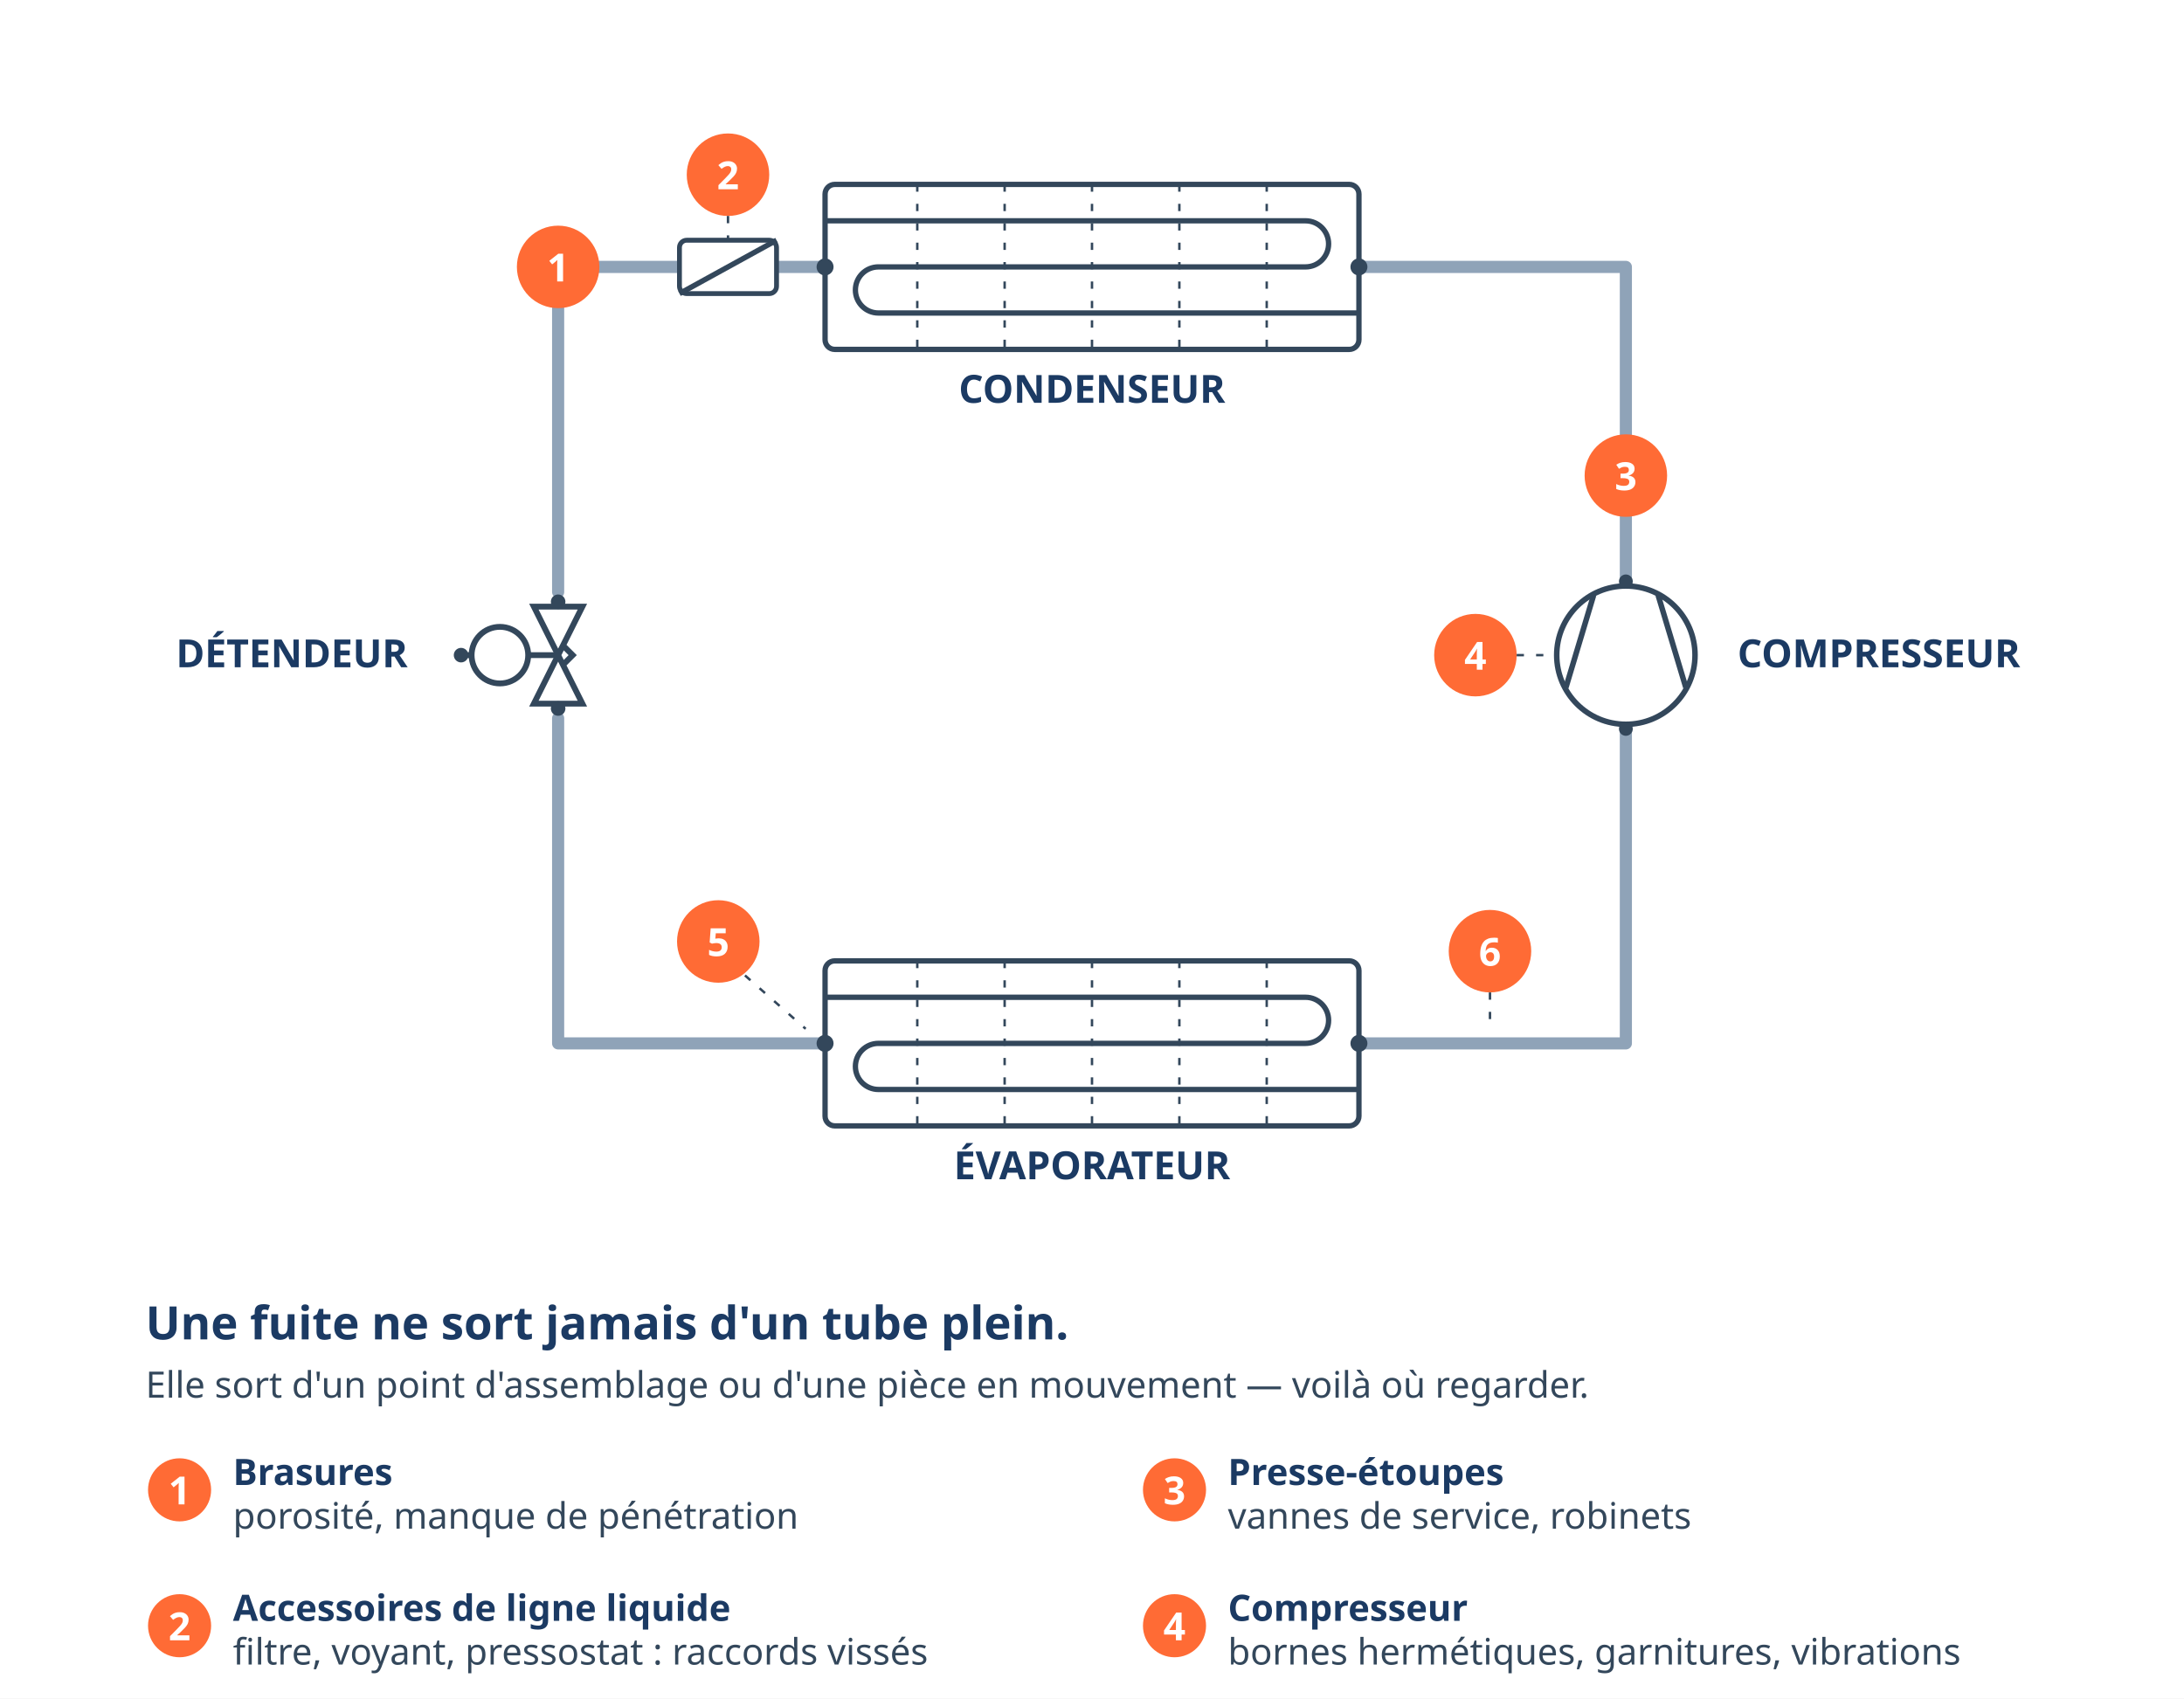
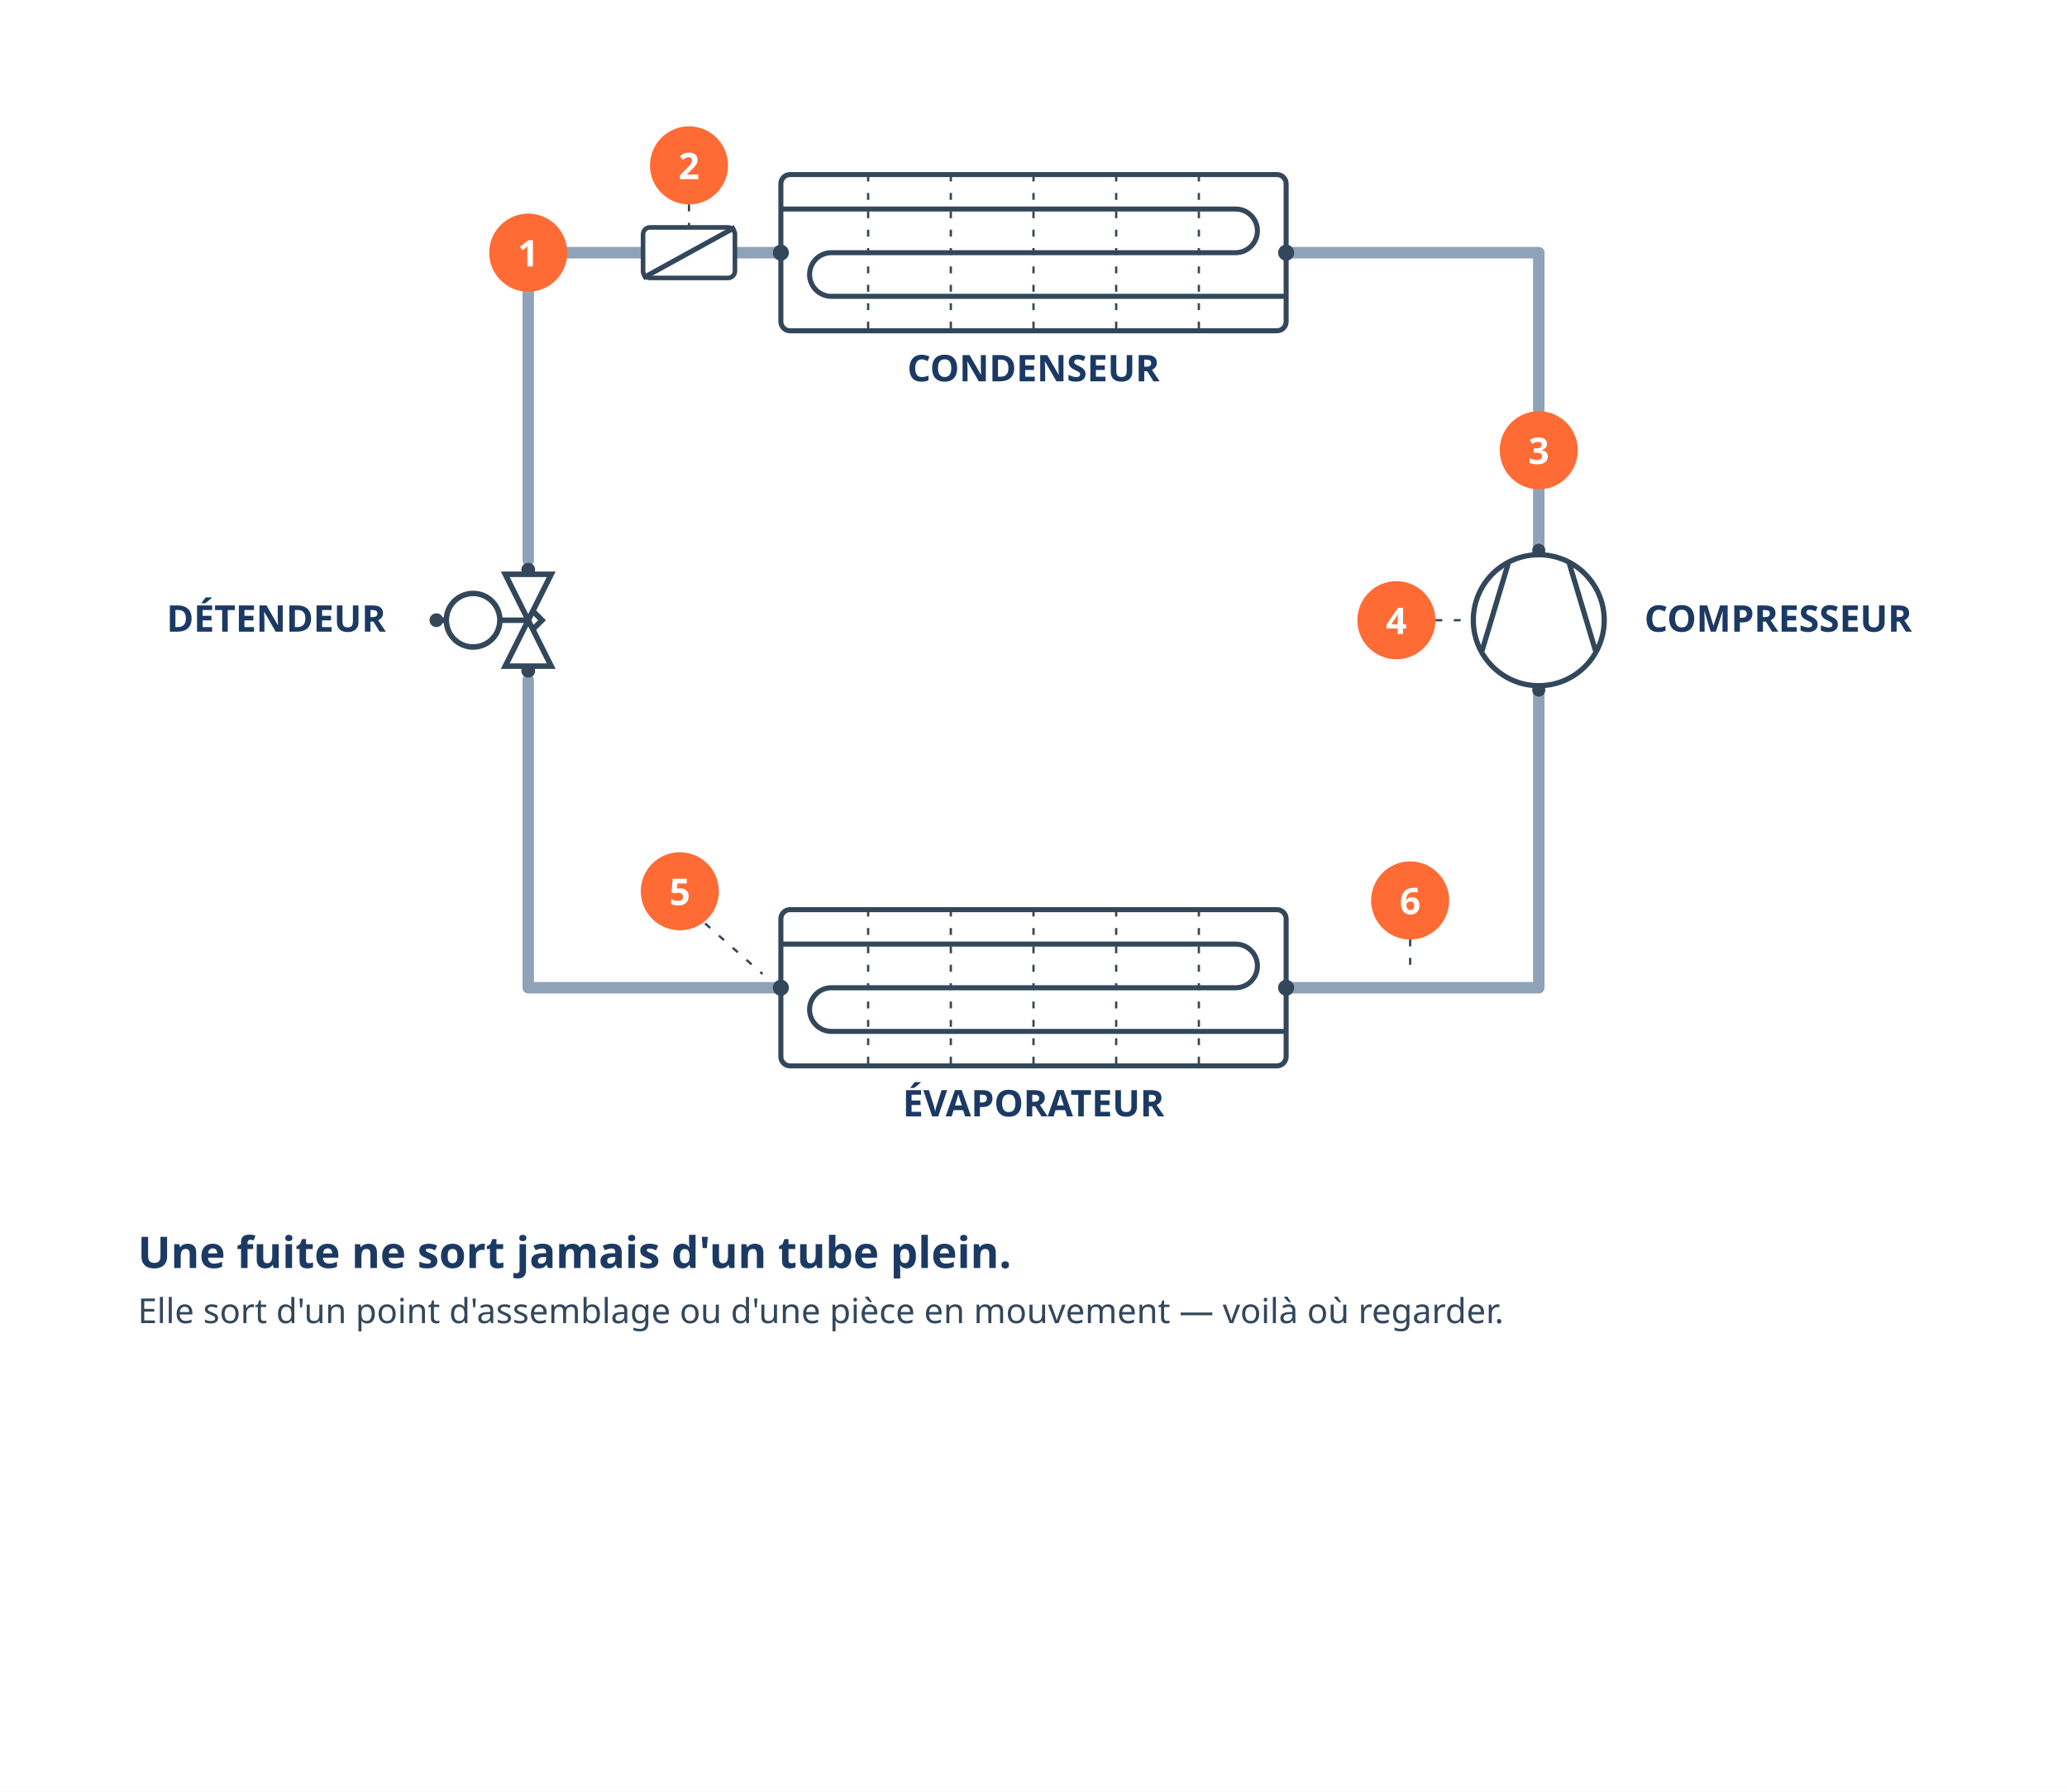
- <svg xmlns="http://www.w3.org/2000/svg" viewBox="0 0 900 700" role="img" aria-label="Les points de fuite potentiels d'une installation frigorifique, numérotés sur un circuit type.">
+ <svg xmlns="http://www.w3.org/2000/svg" viewBox="0 0 900 780" role="img" aria-label="Les points de fuite potentiels d'une installation frigorifique, sur un circuit type. L'animation allume les six familles de points une par une en suivant le sens de circulation du fluide : compresseur, vanne de service, accessoires de la ligne liquide, coude brasé, raccord mécanique de l'évaporateur, supports de la ligne d'aspiration. Chaque point s'allume d'une onde rouge puis reste allumé, sa ligne de légende apparaissant en même temps : à la fin, les six familles sont visibles.">
  <style>
    .trait  { fill:none; stroke:#33475b; stroke-width:2.2; }
    .fine   { fill:none; stroke:#33475b; stroke-width:1; stroke-dasharray:3 5; }
    .pt     { fill:#33475b; }
    .tube   { fill:none; stroke:#8fa3b8; stroke-width:5; stroke-linecap:round; stroke-linejoin:round; }
    .organe { font:700 16px Calibri,Segoe UI,sans-serif; fill:#1b3a63; }
    .num    { font:700 16px Calibri,Segoe UI,sans-serif; fill:#ffffff; }
    .leg    { font:400 15px Calibri,Segoe UI,sans-serif; fill:#33475b; }
    .legt   { font:700 15px Calibri,Segoe UI,sans-serif; fill:#1b3a63; }
    .titre  { font:700 19px Calibri,Segoe UI,sans-serif; fill:#1b3a63; }
+     /* .onde = l'élément mobile (anneau qui se propage), invisible au repos. */
+     .onde   { fill:none; stroke:#c9451a; stroke-width:3; }
+     /* ANIMATION NARRATIVE — les six points s'allument un à un dans l'ordre du
+        circuit et RESTENT allumés : l'état de repos est l'image complète. Les
+        valeurs de base sont donc l'ÉTAT FINAL (pastilles #ff6b35, légende
+        entière). Filet conditionné à `print`, JAMAIS à prefers-reduced-motion,
+        qui supprimait la démonstration à l'écran. */
+     @media print {
+       animate { display: none; }
+       .onde   { display: none; }
+       .final  { opacity: 1 !important; }
+     }
  </style>
-   <rect width="900" height="700" fill="#ffffff" />
+   <rect width="900" height="780" fill="#ffffff" />
  <path class="tube" d="M 670 245 L 670 110 L 560 110" />
  <path class="tube" d="M 340 110 L 230 110 L 230 244" />
  <path class="tube" d="M 230 296 L 230 430 L 340 430" />
  <path class="tube" d="M 560 430 L 670 430 L 670 295" />
  <g transform="translate(450,110)">
    <rect x="-110" y="-34" width="220" height="68" rx="4" fill="#fff" stroke="#33475b" stroke-width="2.2" />
    <path class="fine" d="M -72 -34 L -72 34 M -36 -34 L -36 34 M 0 -34 L 0 34 M 36 -34 L 36 34 M 72 -34 L 72 34" />
    <path class="trait" d="M -110 -19 L 88 -19 A 9.5 9.5 0 0 1 88 0 L -88 0 A 9.5 9.5 0 0 0 -88 19 L 110 19" />
    <circle class="pt" cx="-110" cy="0" r="3.5" />
    <circle class="pt" cx="110" cy="0" r="3.5" />
  </g>
  <text class="organe" x="450" y="166" text-anchor="middle">CONDENSEUR</text>
  <g transform="translate(450,430)">
    <rect x="-110" y="-34" width="220" height="68" rx="4" fill="#fff" stroke="#33475b" stroke-width="2.2" />
    <path class="fine" d="M -72 -34 L -72 34 M -36 -34 L -36 34 M 0 -34 L 0 34 M 36 -34 L 36 34 M 72 -34 L 72 34" />
    <path class="trait" d="M -110 -19 L 88 -19 A 9.5 9.5 0 0 1 88 0 L -88 0 A 9.5 9.5 0 0 0 -88 19 L 110 19" />
    <circle class="pt" cx="-110" cy="0" r="3.5" />
    <circle class="pt" cx="110" cy="0" r="3.5" />
  </g>
  <text class="organe" x="450" y="486" text-anchor="middle">ÉVAPORATEUR</text>
  <g transform="translate(670,270) rotate(-90) scale(1.9)" stroke="#33475b" stroke-width="1.2" fill="none">
    <circle cx="0" cy="0" r="15" fill="#fff" />
    <path d="M -15 0 L -16 0 M 15 0 L 16 0" />
    <path d="M -7 -13 L 13 -7 M -7 13 L 13 7" />
    <circle class="pt" cx="-16" cy="0" r="1.5" stroke="none" />
    <circle class="pt" cx="16" cy="0" r="1.5" stroke="none" />
  </g>
  <text class="organe" x="716" y="275">COMPRESSEUR</text>
  <g transform="translate(230,270) rotate(-90) scale(2)" stroke="#33475b" stroke-width="1.2" fill="none">
    <circle cx="0" cy="-12" r="5.83" fill="#fff" />
    <path d="M 0 -18 L 0 -20" />
    <polygon points="2,1 0,3 -2,1 -10,5 -10,-5 10,5 10,-5 -2,1 0,0" fill="#fff" />
    <path d="M 0 0 L 0 -6 M 10 0 L 11 0 M -10 0 L -11 0" />
    <circle class="pt" cx="0" cy="-20" r="1.5" stroke="none" />
    <circle class="pt" cx="11" cy="0" r="1.5" stroke="none" />
    <circle class="pt" cx="-11" cy="0" r="1.5" stroke="none" />
  </g>
  <text class="organe" x="168" y="275" text-anchor="end">DÉTENDEUR</text>
  <g transform="translate(300,110)">
    <rect x="-20" y="-11" width="40" height="22" rx="3" fill="#fff" stroke="#33475b" stroke-width="2" />
    <path class="trait" d="M -20 11 L 20 -11" />
  </g>
  <g>
-     <circle cx="230" cy="110" r="17" fill="#ff6b35" />
+     <circle cx="608" cy="270" r="17" fill="#ff6b35">
+       <animate attributeName="fill" values="#8aa0b4;#8aa0b4;#c9451a;#ff6b35;#ff6b35" keyTimes="0;0.093;0.123;0.167;1" dur="15s" fill="freeze" />
+     </circle>
+     <text class="num" x="608" y="276" text-anchor="middle">4</text>
+     <circle class="onde" cx="608" cy="270" r="17" opacity="0">
+       <animate attributeName="r" values="17;42" dur="0.9s" begin="1.35s" fill="remove" />
+       <animate attributeName="opacity" values="0.9;0" dur="0.9s" begin="1.35s" fill="remove" />
+     </circle>
+     <path class="fine" d="M 625 270 L 638 270" />
+     <circle cx="670" cy="196" r="17" fill="#ff6b35">
+       <animate attributeName="fill" values="#8aa0b4;#8aa0b4;#c9451a;#ff6b35;#ff6b35" keyTimes="0;0.227;0.257;0.300;1" dur="15s" fill="freeze" />
+     </circle>
+     <text class="num" x="670" y="202" text-anchor="middle">3</text>
+     <circle class="onde" cx="670" cy="196" r="17" opacity="0">
+       <animate attributeName="r" values="17;42" dur="0.9s" begin="3.35s" fill="remove" />
+       <animate attributeName="opacity" values="0.9;0" dur="0.9s" begin="3.35s" fill="remove" />
+     </circle>
+     <circle cx="300" cy="72" r="17" fill="#ff6b35">
+       <animate attributeName="fill" values="#8aa0b4;#8aa0b4;#c9451a;#ff6b35;#ff6b35" keyTimes="0;0.360;0.390;0.433;1" dur="15s" fill="freeze" />
+     </circle>
+     <text class="num" x="300" y="78" text-anchor="middle">2</text>
+     <circle class="onde" cx="300" cy="72" r="17" opacity="0">
+       <animate attributeName="r" values="17;42" dur="0.9s" begin="5.35s" fill="remove" />
+       <animate attributeName="opacity" values="0.9;0" dur="0.9s" begin="5.35s" fill="remove" />
+     </circle>
+     <path class="fine" d="M 300 89 L 300 99" />
+     <circle cx="230" cy="110" r="17" fill="#ff6b35">
+       <animate attributeName="fill" values="#8aa0b4;#8aa0b4;#c9451a;#ff6b35;#ff6b35" keyTimes="0;0.493;0.523;0.567;1" dur="15s" fill="freeze" />
+     </circle>
    <text class="num" x="230" y="116" text-anchor="middle">1</text>
-     <circle cx="300" cy="72" r="17" fill="#ff6b35" />
-     <text class="num" x="300" y="78" text-anchor="middle">2</text>
-     <path class="fine" d="M 300 89 L 300 99" />
-     <circle cx="670" cy="196" r="17" fill="#ff6b35" />
-     <text class="num" x="670" y="202" text-anchor="middle">3</text>
-     <circle cx="608" cy="270" r="17" fill="#ff6b35" />
-     <text class="num" x="608" y="276" text-anchor="middle">4</text>
-     <path class="fine" d="M 625 270 L 638 270" />
-     <circle cx="296" cy="388" r="17" fill="#ff6b35" />
+     <circle class="onde" cx="230" cy="110" r="17" opacity="0">
+       <animate attributeName="r" values="17;42" dur="0.9s" begin="7.35s" fill="remove" />
+       <animate attributeName="opacity" values="0.9;0" dur="0.9s" begin="7.35s" fill="remove" />
+     </circle>
+     <circle cx="296" cy="388" r="17" fill="#ff6b35">
+       <animate attributeName="fill" values="#8aa0b4;#8aa0b4;#c9451a;#ff6b35;#ff6b35" keyTimes="0;0.627;0.657;0.700;1" dur="15s" fill="freeze" />
+     </circle>
    <text class="num" x="296" y="394" text-anchor="middle">5</text>
+     <circle class="onde" cx="296" cy="388" r="17" opacity="0">
+       <animate attributeName="r" values="17;42" dur="0.9s" begin="9.35s" fill="remove" />
+       <animate attributeName="opacity" values="0.9;0" dur="0.9s" begin="9.35s" fill="remove" />
+     </circle>
    <path class="fine" d="M 307 402 L 332 424" />
-     <circle cx="614" cy="392" r="17" fill="#ff6b35" />
+     <circle cx="614" cy="392" r="17" fill="#ff6b35">
+       <animate attributeName="fill" values="#8aa0b4;#8aa0b4;#c9451a;#ff6b35;#ff6b35" keyTimes="0;0.760;0.790;0.833;1" dur="15s" fill="freeze" />
+     </circle>
    <text class="num" x="614" y="398" text-anchor="middle">6</text>
+     <circle class="onde" cx="614" cy="392" r="17" opacity="0">
+       <animate attributeName="r" values="17;42" dur="0.9s" begin="11.35s" fill="remove" />
+       <animate attributeName="opacity" values="0.9;0" dur="0.9s" begin="11.35s" fill="remove" />
+     </circle>
    <path class="fine" d="M 614 409 L 614 421" />
  </g>
  <text class="titre" x="60" y="552">Une fuite ne sort jamais d'un tube plein.</text>
  <text class="leg" x="60" y="576">Elle sort d'un point d'assemblage ou d'une pièce en mouvement — voilà où regarder.</text>
  <g transform="translate(60,600)">
-     <circle cx="14" cy="14" r="13" fill="#ff6b35" />
-     <text class="num" x="14" y="20" text-anchor="middle">1</text>
-     <text class="legt" x="36" y="12">Brasures</text>
-     <text class="leg" x="36" y="30">porosité, manque de pénétration</text>
-     <circle cx="14" cy="70" r="13" fill="#ff6b35" />
-     <text class="num" x="14" y="76" text-anchor="middle">2</text>
-     <text class="legt" x="36" y="68">Accessoires de ligne liquide</text>
-     <text class="leg" x="36" y="86">filtre, voyant, pressostat : raccords vissés</text>
-     <circle cx="424" cy="14" r="13" fill="#ff6b35" />
-     <text class="num" x="424" y="20" text-anchor="middle">3</text>
-     <text class="legt" x="446" y="12">Presse-étoupes</text>
-     <text class="leg" x="446" y="30">vannes de service, robinets</text>
-     <circle cx="424" cy="70" r="13" fill="#ff6b35" />
-     <text class="num" x="424" y="76" text-anchor="middle">4</text>
-     <text class="legt" x="446" y="68">Compresseur</text>
-     <text class="leg" x="446" y="86">bornes hermétiques, garnitures, vibrations</text>
-     <circle cx="14" cy="126" r="13" fill="#ff6b35" />
-     <text class="num" x="14" y="132" text-anchor="middle">5</text>
-     <text class="legt" x="36" y="124">Raccords mécaniques</text>
-     <text class="leg" x="36" y="142">flare, raccords à visser</text>
-     <circle cx="424" cy="126" r="13" fill="#ff6b35" />
-     <text class="num" x="424" y="132" text-anchor="middle">6</text>
-     <text class="legt" x="446" y="124">Supports et vibrations</text>
-     <text class="leg" x="446" y="142">tuyauterie mal fixée : fatigue du joint</text>
+     <g class="final" opacity="0">
+       <animate attributeName="opacity" values="0;1" dur="0.5s" begin="7.75s" fill="freeze" />
+       <circle cx="14" cy="14" r="13" fill="#ff6b35" />
+       <text class="num" x="14" y="20" text-anchor="middle">1</text>
+       <text class="legt" x="36" y="12">Brasures</text>
+       <text class="leg" x="36" y="30">porosité, manque de pénétration</text>
+     </g>
+     <g class="final" opacity="0">
+       <animate attributeName="opacity" values="0;1" dur="0.5s" begin="5.75s" fill="freeze" />
+       <circle cx="14" cy="70" r="13" fill="#ff6b35" />
+       <text class="num" x="14" y="76" text-anchor="middle">2</text>
+       <text class="legt" x="36" y="68">Accessoires de ligne liquide</text>
+       <text class="leg" x="36" y="86">filtre, voyant, pressostat : raccords vissés</text>
+     </g>
+     <g class="final" opacity="0">
+       <animate attributeName="opacity" values="0;1" dur="0.5s" begin="3.75s" fill="freeze" />
+       <circle cx="424" cy="14" r="13" fill="#ff6b35" />
+       <text class="num" x="424" y="20" text-anchor="middle">3</text>
+       <text class="legt" x="446" y="12">Presse-étoupes</text>
+       <text class="leg" x="446" y="30">vannes de service, robinets</text>
+     </g>
+     <g class="final" opacity="0">
+       <animate attributeName="opacity" values="0;1" dur="0.5s" begin="1.75s" fill="freeze" />
+       <circle cx="424" cy="70" r="13" fill="#ff6b35" />
+       <text class="num" x="424" y="76" text-anchor="middle">4</text>
+       <text class="legt" x="446" y="68">Compresseur</text>
+       <text class="leg" x="446" y="86">bornes hermétiques, garnitures, vibrations</text>
+     </g>
+     <g class="final" opacity="0">
+       <animate attributeName="opacity" values="0;1" dur="0.5s" begin="9.75s" fill="freeze" />
+       <circle cx="14" cy="126" r="13" fill="#ff6b35" />
+       <text class="num" x="14" y="132" text-anchor="middle">5</text>
+       <text class="legt" x="36" y="124">Raccords mécaniques</text>
+       <text class="leg" x="36" y="142">flare, raccords à visser</text>
+     </g>
+     <g class="final" opacity="0">
+       <animate attributeName="opacity" values="0;1" dur="0.5s" begin="11.75s" fill="freeze" />
+       <circle cx="424" cy="126" r="13" fill="#ff6b35" />
+       <text class="num" x="424" y="132" text-anchor="middle">6</text>
+       <text class="legt" x="446" y="124">Supports et vibrations</text>
+       <text class="leg" x="446" y="142">tuyauterie mal fixée : fatigue du joint</text>
+     </g>
  </g>
</svg>
